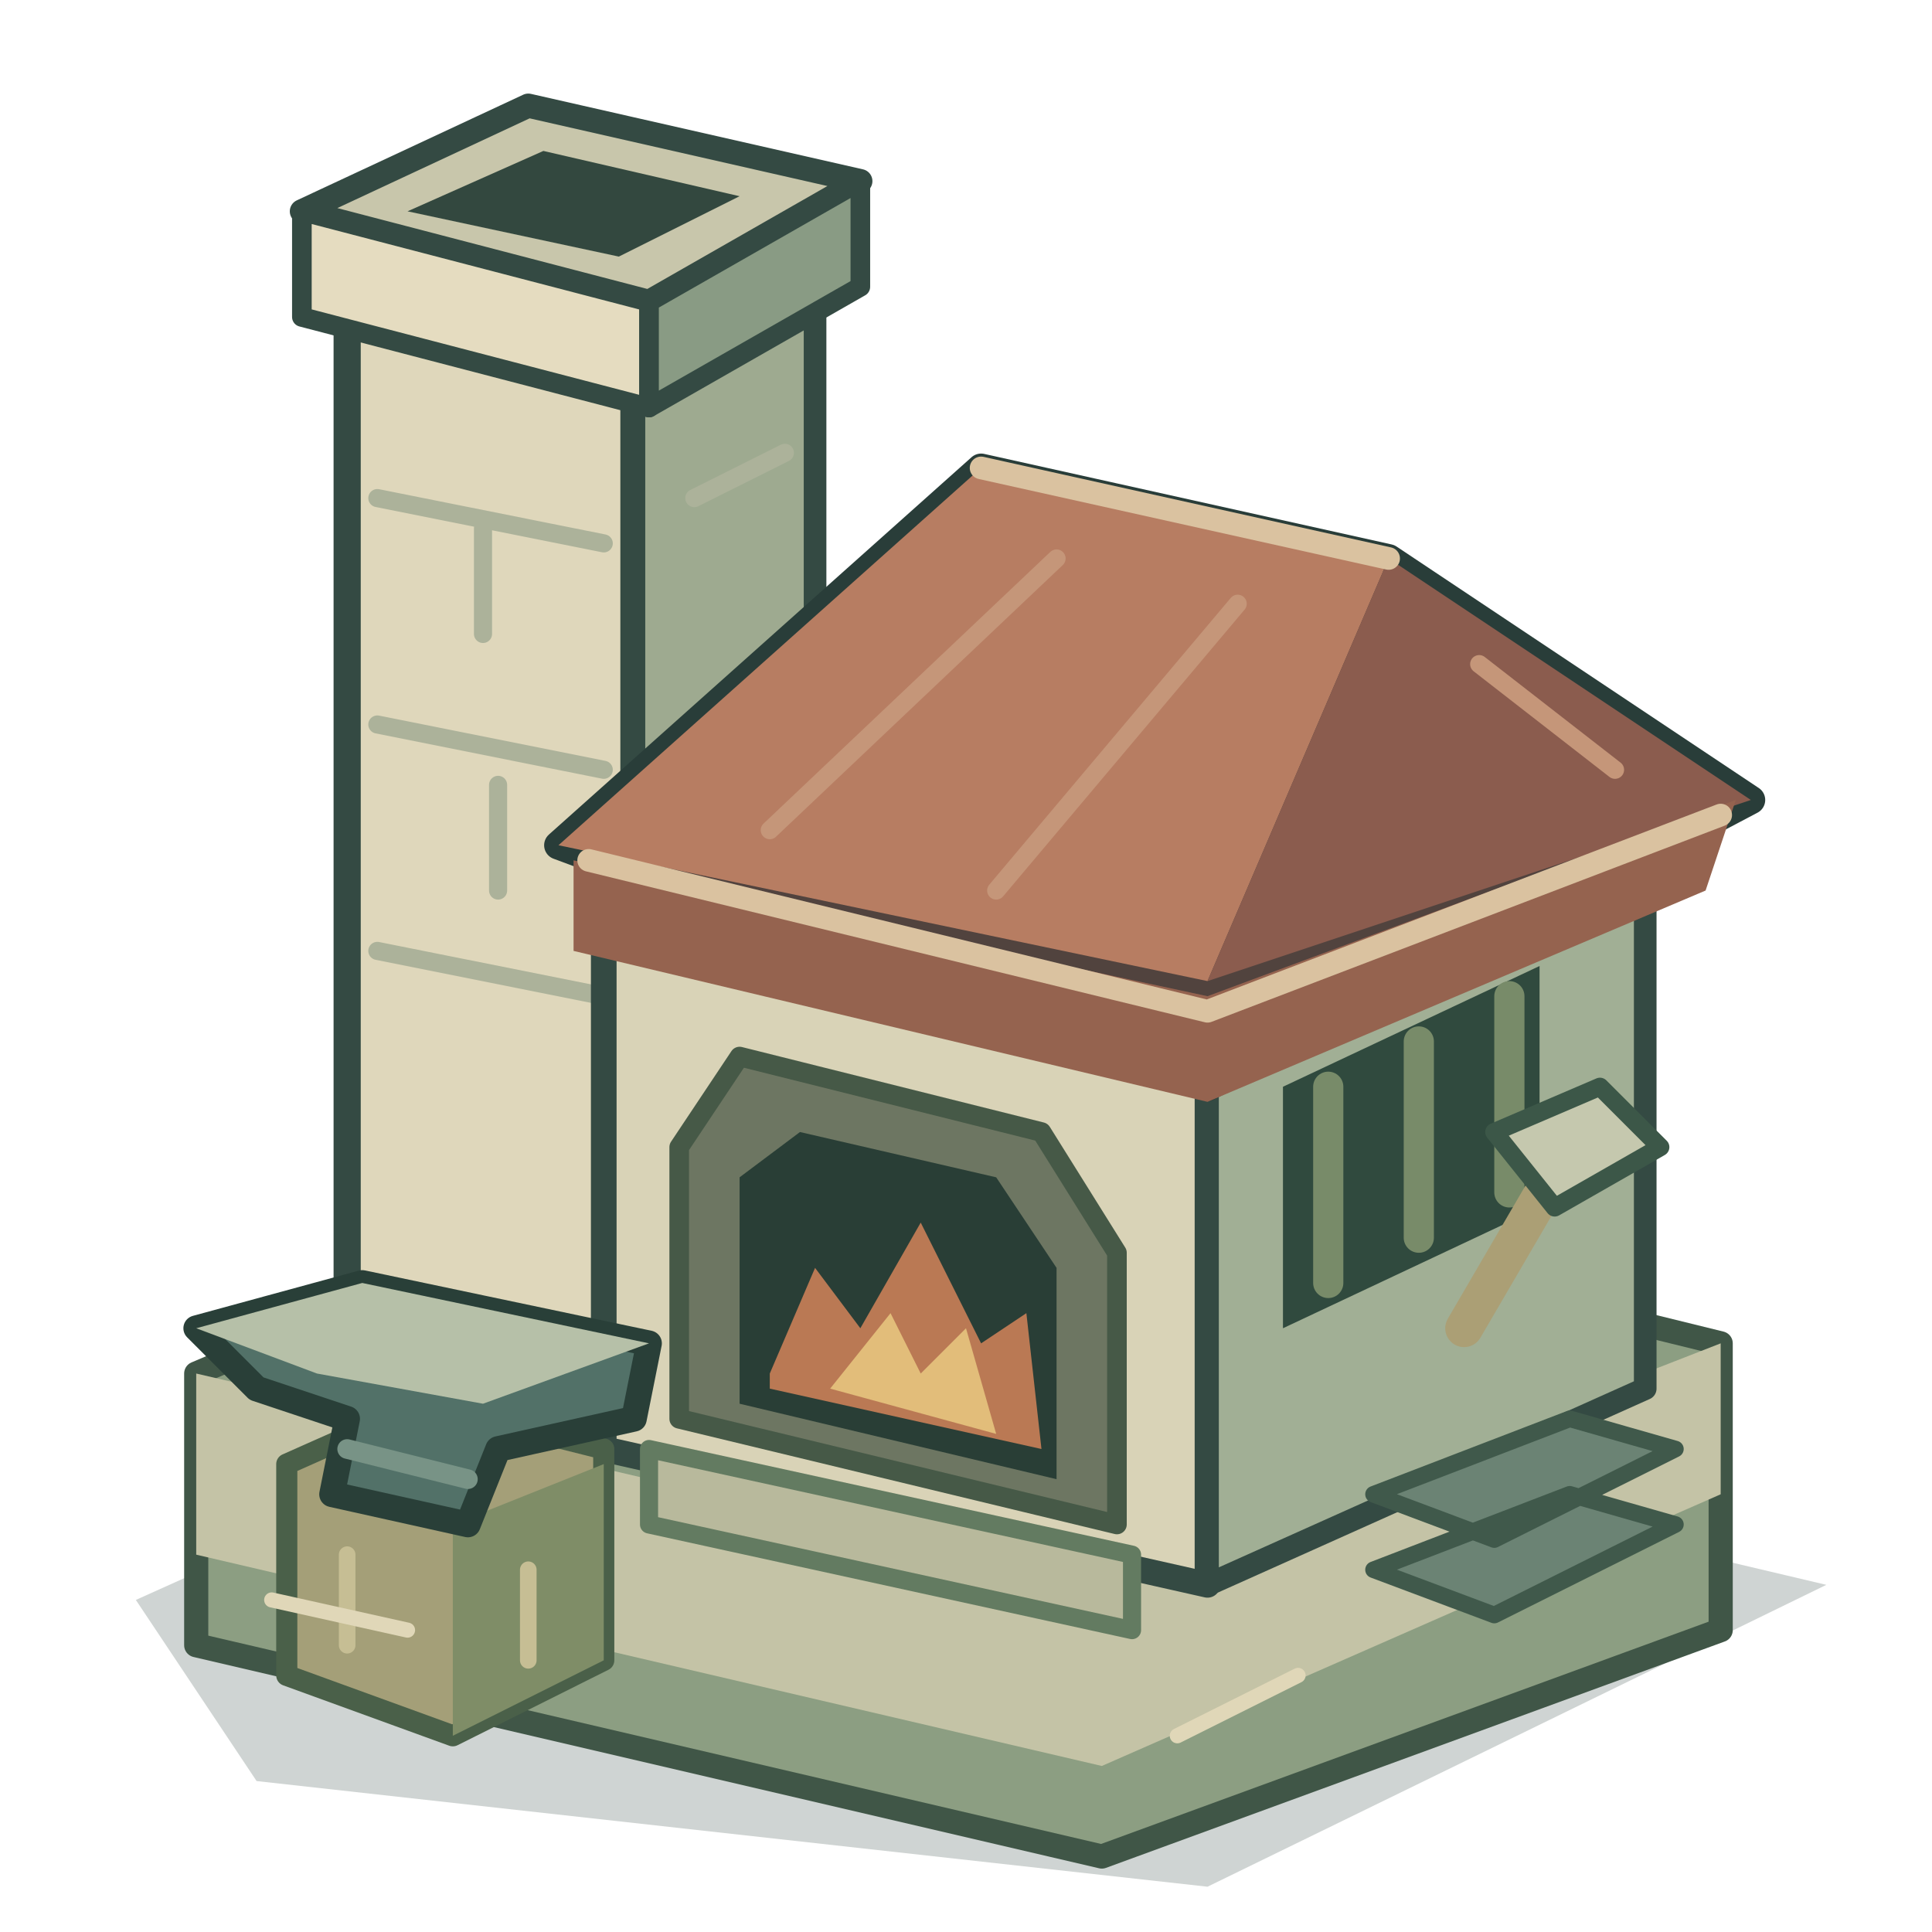
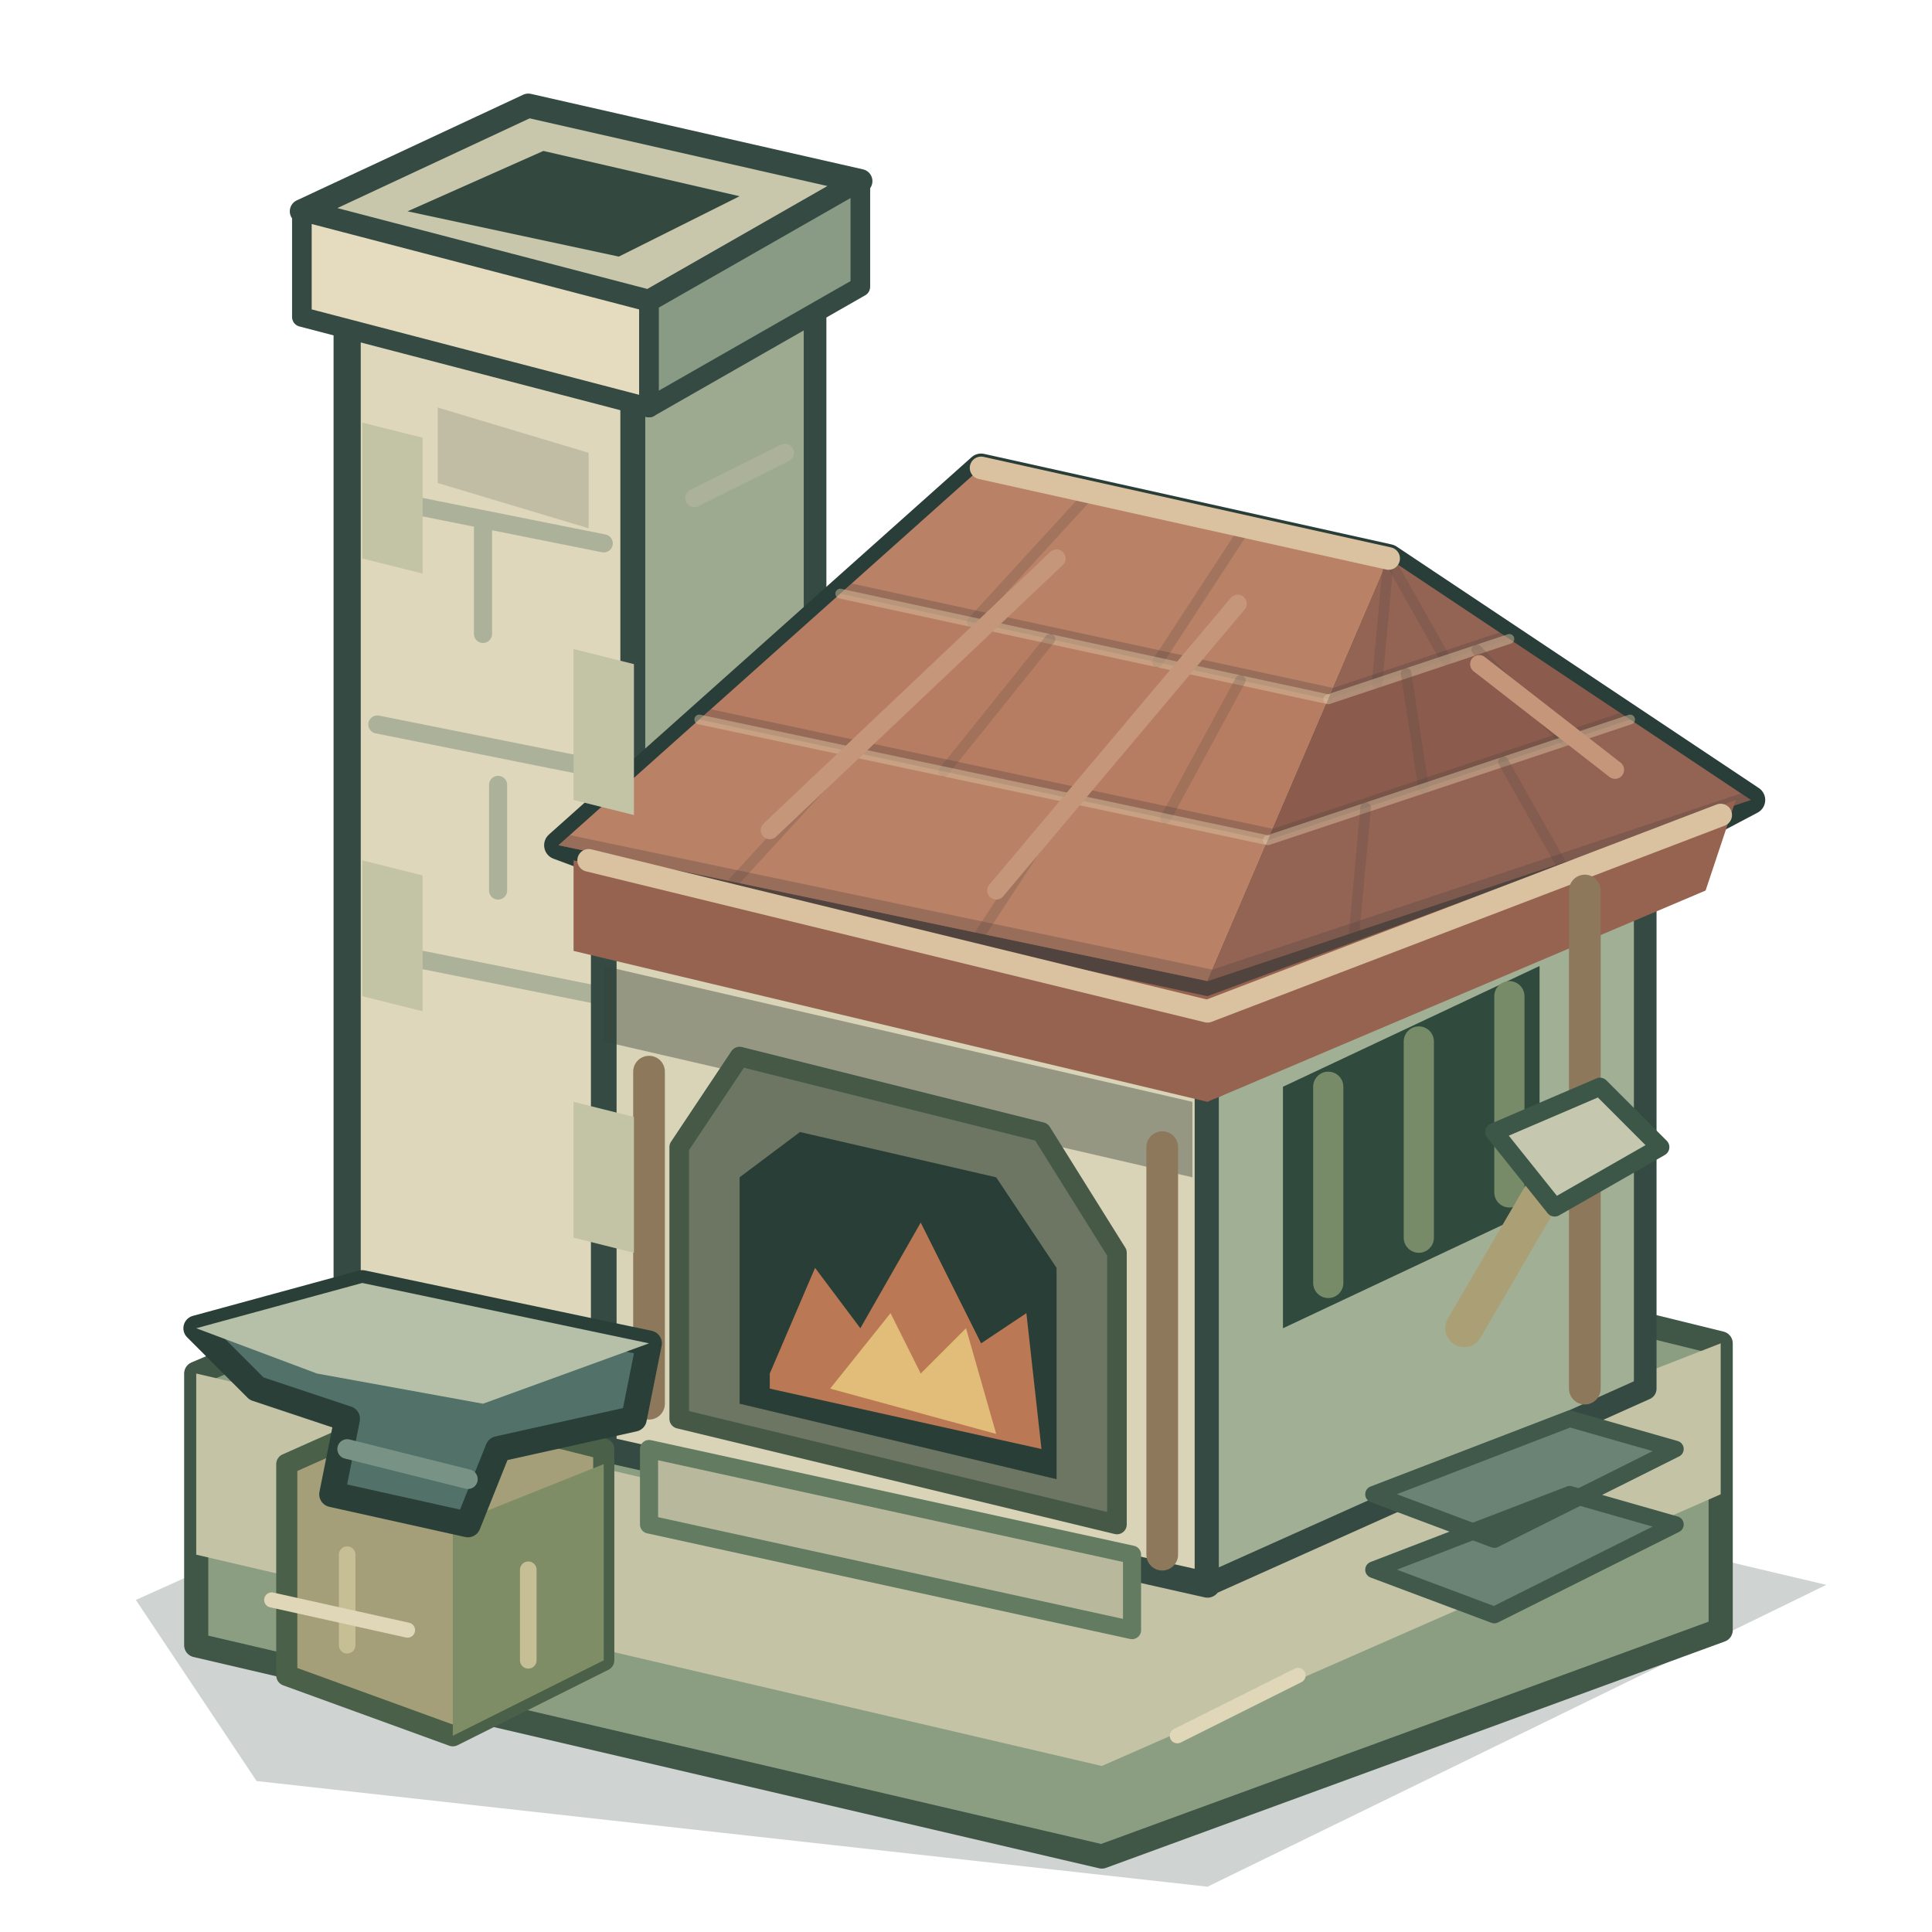
<svg xmlns="http://www.w3.org/2000/svg" width="128" height="128" viewBox="0 0 128 128">
  <g stroke-linejoin="round" stroke-linecap="round">
    <path d="M9 106 49 88 121 105 80 125 17 118Z" fill="#263c36" opacity=".22" />
    <path d="M13 91 53 74 114 89 114 108 73 123 13 109Z" fill="#8c9e82" stroke="#405647" stroke-width="1.6" />
    <path d="M13 91 73 105 114 89 114 99 73 117 13 103Z" fill="#c4c3a6" />
    <path d="M23 19 42 23 42 93 23 88Z" fill="#dfd7bb" stroke="#344a43" stroke-width="1.8" />
    <path d="M42 23 54 17 54 86 42 93Z" fill="#9eaa90" stroke="#344a43" stroke-width="1.5" />
    <path d="M20 14 35 7 57 12 43 20Z" fill="#c8c6ab" stroke="#344a43" stroke-width="1.6" />
    <path d="M20 14 43 20 43 27 20 21Z" fill="#e5dcc0" stroke="#344a43" stroke-width="1.3" />
    <path d="M43 20 57 12 57 19 43 27Z" fill="#899b84" stroke="#344a43" stroke-width="1.3" />
    <path d="M27 14 36 10 49 13 41 17Z" fill="#33483f" />
    <path d="M25 33 40 36 M25 48 40 51 M25 63 40 66 M32 35 32 42 M33 52 33 59 M46 33 52 30" stroke="#acb29a" stroke-width="1.2" />
    <path d="M40 58 80 67 80 105 40 96Z" fill="#d9d3b7" stroke="#344a43" stroke-width="1.7" />
    <path d="M80 67 109 52 109 92 80 105Z" fill="#a1af95" stroke="#344a43" stroke-width="1.5" />
    <path d="M37 56 65 31 92 37 116 53 80 72Z" fill="#51433e" stroke="#293d39" stroke-width="1.9" />
    <path d="M37 56 65 31 92 37 80 65Z" fill="#b77d62" />
+     <path d="M65 31 92 37 88 46.33 55.67 39.33Z" fill="#c59679" opacity=".14" />
+     <path d="M56.42 38.66 88.32 45.58 88 46.33 55.67 39.33Z" fill="#51433e" opacity=".32" />
+     <path d="M65 31 92 37" fill="none" stroke="#dac2a0" stroke-width=".65" opacity=".48" />
+     <path d="M72.29 32.62 64.4 41.22" stroke="#51433e" stroke-width=".7" opacity=".22" />
+     <path d="M82.55 34.9 76.68 43.88" stroke="#51433e" stroke-width=".7" opacity=".22" />
+     <path d="M47.09 46.99 84.32 54.91 84 55.67 46.33 47.67Z" fill="#51433e" opacity=".32" />
+     <path d="M55.67 39.33 88 46.33" fill="none" stroke="#dac2a0" stroke-width=".65" opacity=".48" />
+     <path d="M69.57 42.34 62.53 51.11" stroke="#51433e" stroke-width=".7" opacity=".22" />
+     <path d="M82.18 45.07 77.22 54.23" stroke="#51433e" stroke-width=".7" opacity=".22" />
+     <path d="M46.33 47.67 84 55.67 80 65 37 56Z" fill="#c59679" opacity=".14" />
+     <path d="M37.76 55.33 80.32 64.24 80 65 37 56Z" fill="#51433e" opacity=".32" />
+     <path d="M46.33 47.67 84 55.67" fill="none" stroke="#dac2a0" stroke-width=".65" opacity=".48" />
+     <path d="M56.5 49.83 48.61 58.43" stroke="#51433e" stroke-width=".7" opacity=".22" />
+     <path d="M70.82 52.87 64.95 61.85" stroke="#51433e" stroke-width=".7" opacity=".22" />
    <path d="M92 37 116 53 80 65Z" fill="#8b5c4e" />
+     <path d="M92 37 92 37 100 42.33 88 46.33Z" fill="#c59679" opacity=".14" />
+     <path d="M88.32 45.58 99.35 41.9 100 42.33 88 46.33Z" fill="#51433e" opacity=".32" />
+     <path d="M92 37 92 37" fill="none" stroke="#dac2a0" stroke-width=".65" opacity=".48" />
+     <path d="M92 37 91.24 45.25" stroke="#51433e" stroke-width=".7" opacity=".22" />
+     <path d="M92 37 95.8 43.73" stroke="#51433e" stroke-width=".7" opacity=".22" />
+     <path d="M84.32 54.91 107.35 47.23 108 47.67 84 55.67Z" fill="#51433e" opacity=".32" />
+     <path d="M88 46.33 100 42.33" fill="none" stroke="#dac2a0" stroke-width=".65" opacity=".48" />
+     <path d="M93.16 44.61 94.32 52.23" stroke="#51433e" stroke-width=".7" opacity=".22" />
+     <path d="M97.84 43.05 103.68 49.11" stroke="#51433e" stroke-width=".7" opacity=".22" />
+     <path d="M84 55.67 108 47.67 116 53 80 65Z" fill="#c59679" opacity=".14" />
+     <path d="M80.32 64.24 115.35 52.57 116 53 80 65Z" fill="#51433e" opacity=".32" />
+     <path d="M84 55.67 108 47.67" fill="none" stroke="#dac2a0" stroke-width=".65" opacity=".48" />
+     <path d="M90.48 53.51 89.72 61.76" stroke="#51433e" stroke-width=".7" opacity=".22" />
+     <path d="M99.6 50.47 103.4 57.2" stroke="#51433e" stroke-width=".7" opacity=".22" />
    <path d="M38 57 80 66 115 53 113 59 80 73 38 63Z" fill="#95634f" />
    <path d="M39 57 80 67 114 54 M65 31 92 37" fill="none" stroke="#dac2a0" stroke-width="1.5" />
    <path d="M51 55 70 37 M66 59 82 40 M98 44 107 51" stroke="#c59679" stroke-width="1.2" />
+     <path d="M40 64 79 73 79 78 40 69Z" fill="#37453b" opacity=".42" />
+     <path d="M43 71 43 93 M77 76 77 103 M105 59 105 92" stroke="#8d785b" stroke-width="2.1" />
+     <path d="M24 28 28 29 28 38 24 37 M38 43 42 44 42 54 38 53 M24 57 28 58 28 67 24 66 M38 73 42 74 42 83 38 82" fill="#c3c3a6" />
+     <path d="M29 27 39 30 39 35 29 32Z" fill="#37453b" opacity=".18" />
    <path d="M45 76 49 70 69 75 74 83 74 101 45 94Z" fill="#6d7662" stroke="#465947" stroke-width="1.3" />
    <path d="M49 78 53 75 66 78 70 84 70 98 49 93Z" fill="#293e36" />
    <path d="M51 91 54 84 57 88 61 81 65 89 68 87 69 96 51 92Z" fill="#ba7954" />
    <path d="M55 92 59 87 61 91 64 88 66 95Z" fill="#e2bd7a" />
    <path d="M43 96 75 103 75 108 43 101Z" fill="#b8b99c" stroke="#637b61" stroke-width="1.2" />
    <path d="M85 72 102 64 102 80 85 88Z" fill="#304a3e" />
    <path d="M88 72 88 85 M94 69 94 82 M100 66 100 79" stroke="#788b69" stroke-width="2" />
    <path d="M19 97 28 93 40 96 40 110 30 115 19 111Z" fill="#a49f78" stroke="#4a6049" stroke-width="1.4" />
    <path d="M30 101 40 97 40 110 30 115Z" fill="#7f8d67" />
    <path d="M23 103 23 109 M35 104 35 110" stroke="#c6be94" stroke-width="1.1" />
    <path d="M13 88 24 85 43 89 42 94 33 96 31 101 22 99 23 94 17 92Z" fill="#527168" stroke="#293f38" stroke-width="1.7" />
    <path d="M13 88 24 85 43 89 32 93 21 91Z" fill="#b6c0a8" />
    <path d="M23 96 31 98" stroke="#789386" stroke-width="1.3" />
    <path d="M91 99 104 94 111 96 99 102Z M91 104 104 99 111 101 99 107Z" fill="#6b8374" stroke="#40594b" stroke-width="1.1" />
    <path d="M97 88 104 76" stroke="#ab9f75" stroke-width="2.5" />
    <path d="M99 75 106 72 110 76 103 80Z" fill="#c5c8ae" stroke="#3c5748" stroke-width="1.2" />
    <path d="M18 106 27 108 M78 115 86 111" stroke="#e0d7b8" stroke-width="1" />
  </g>
</svg>
